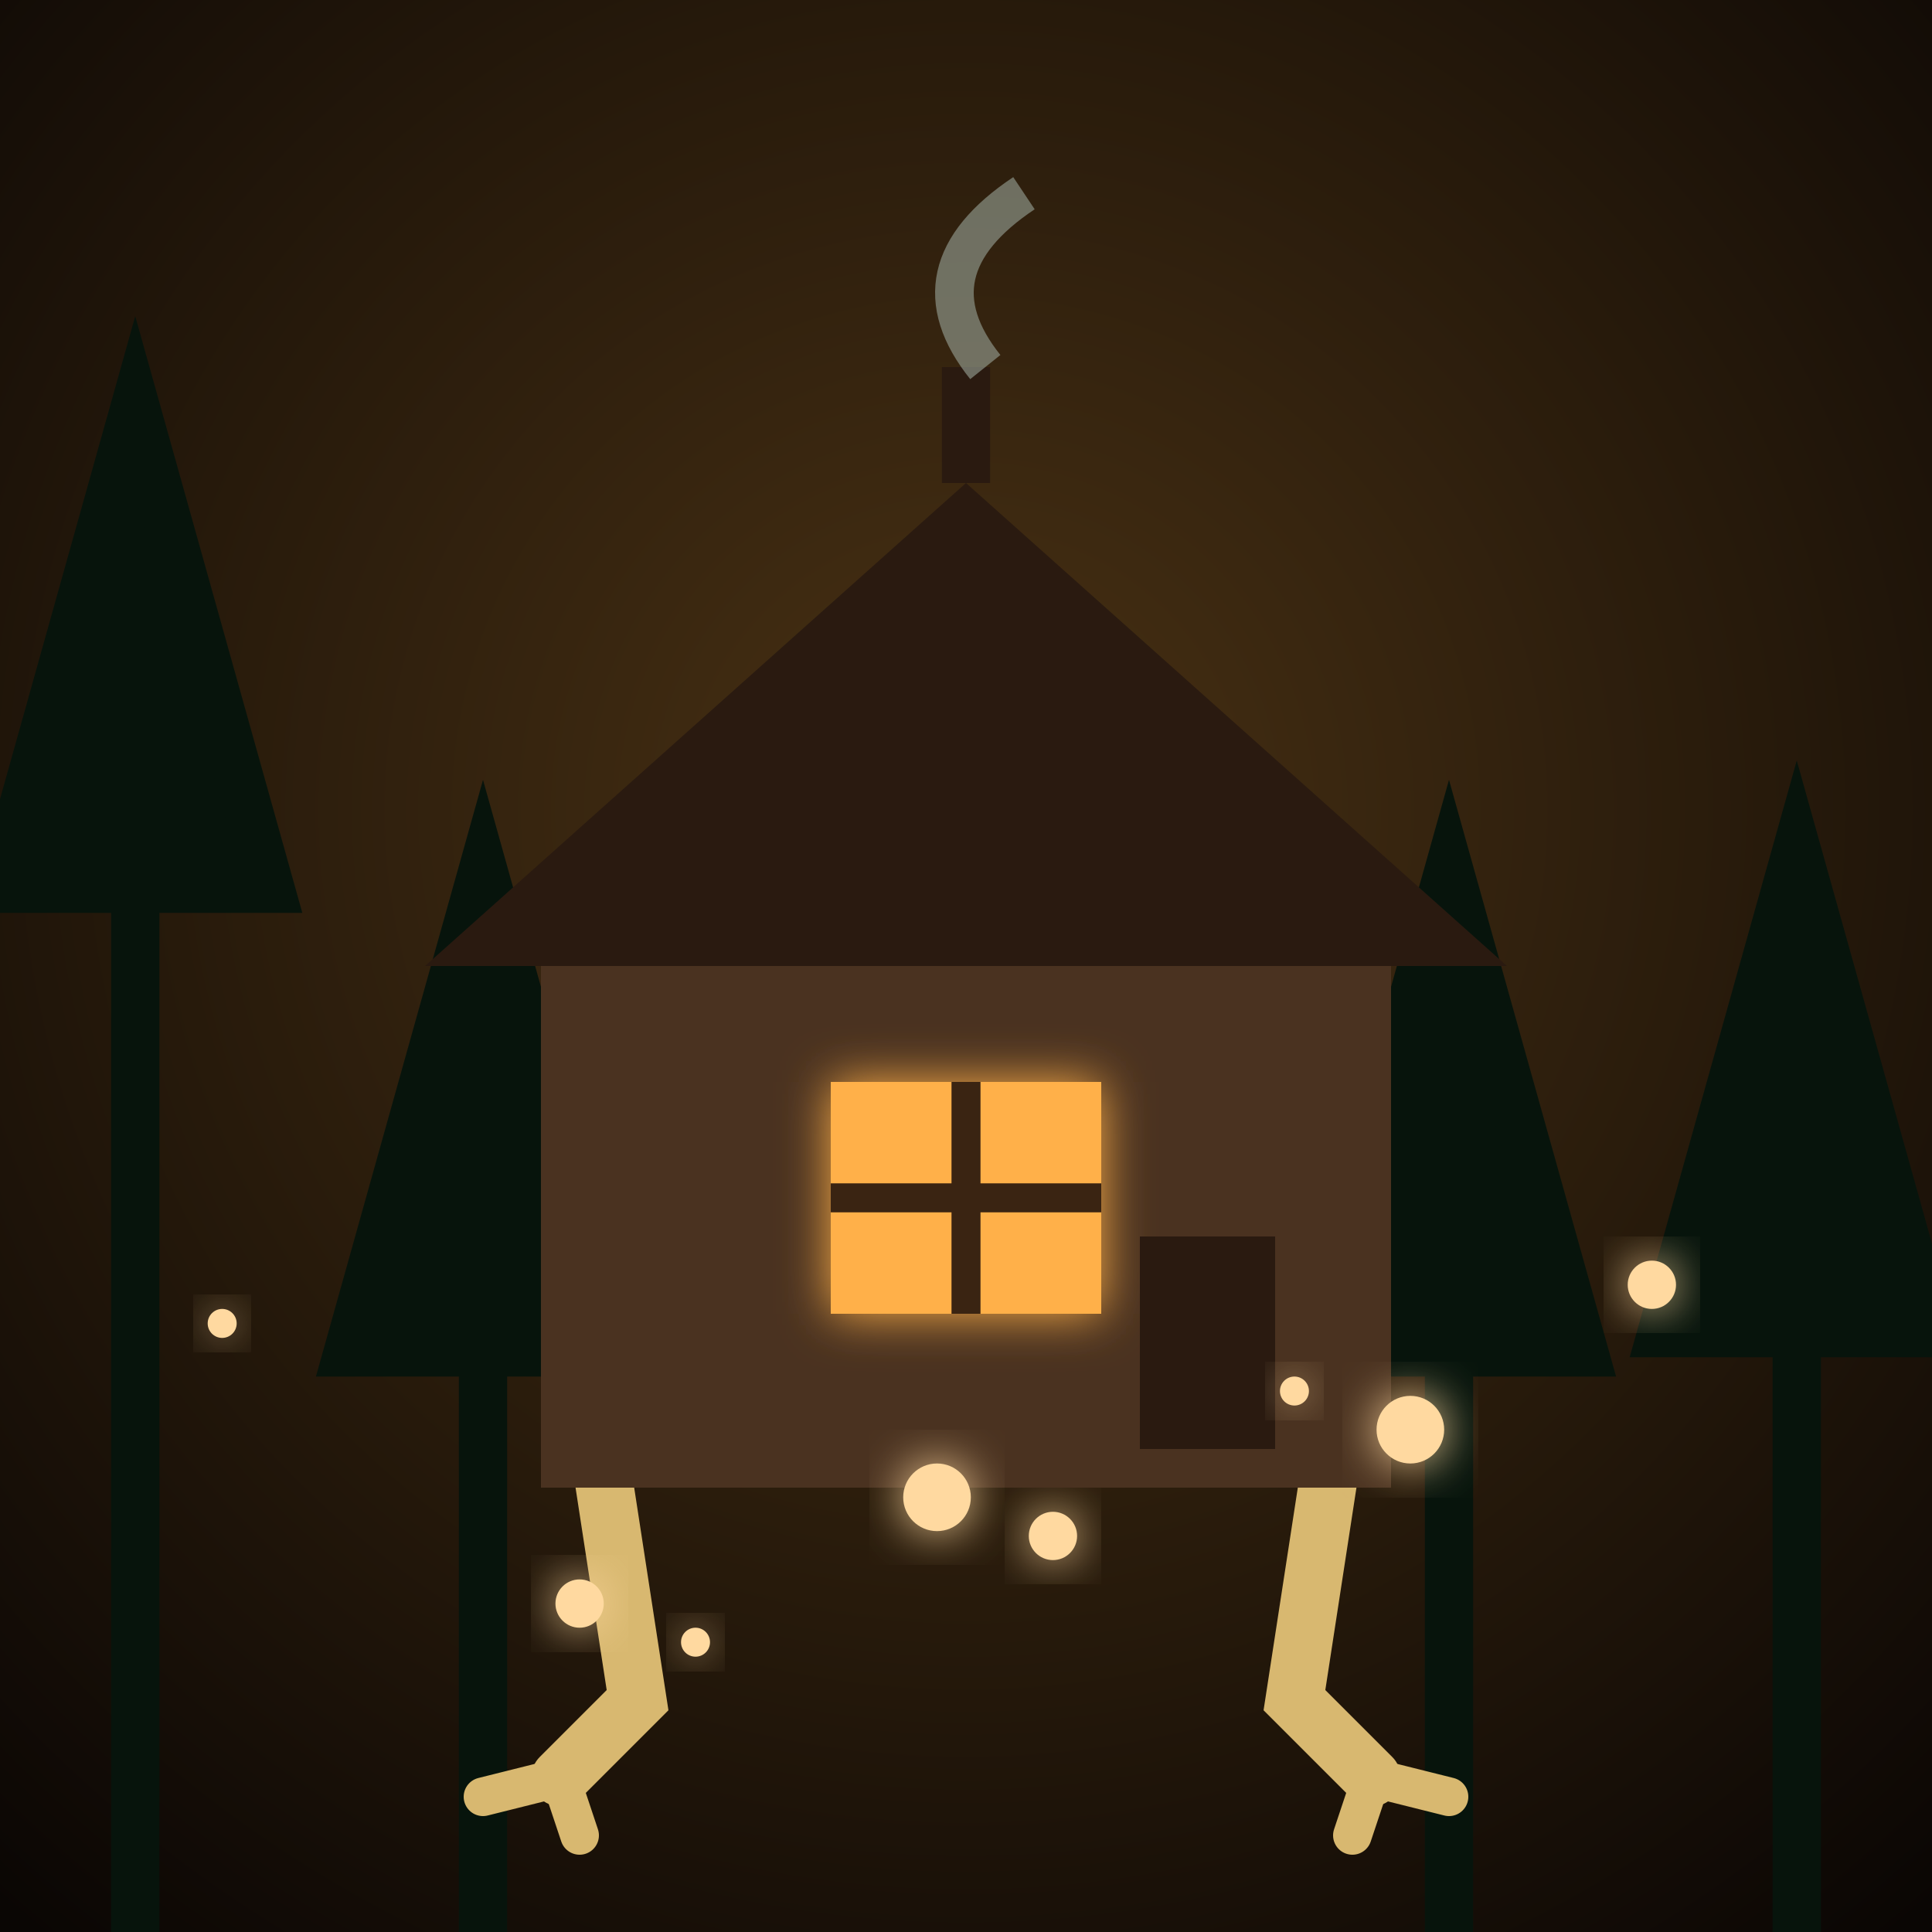
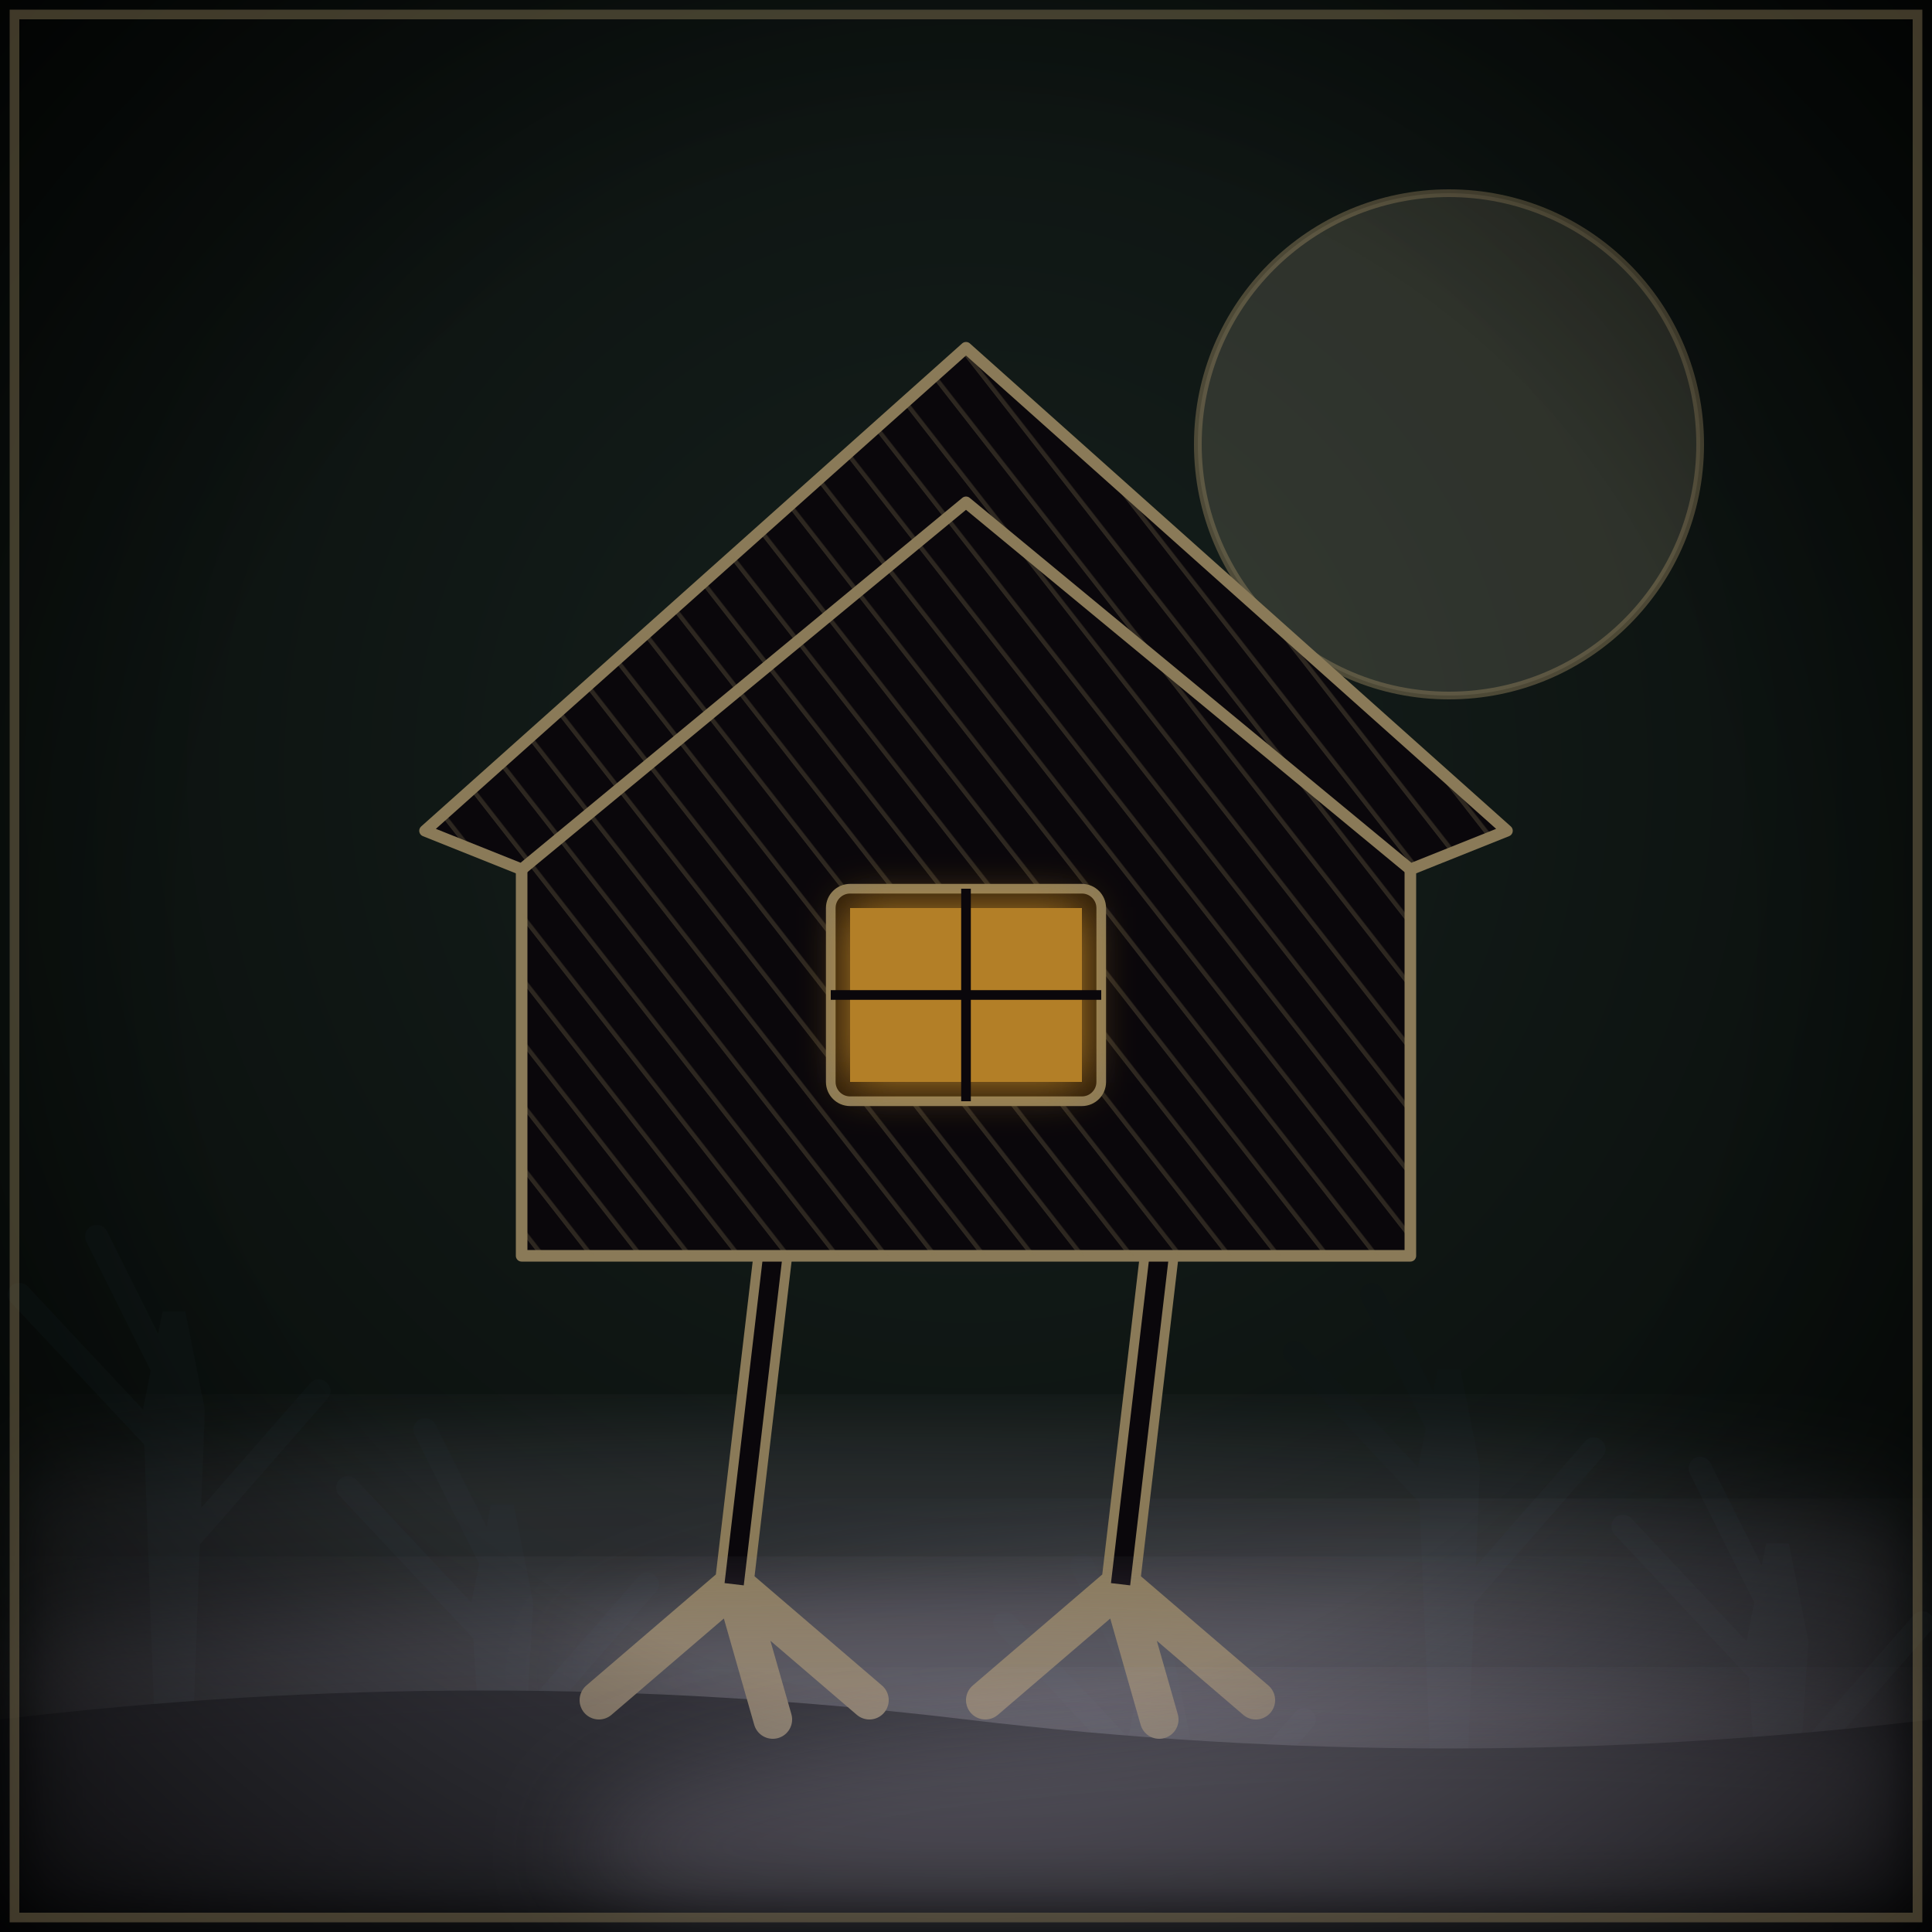
<svg xmlns="http://www.w3.org/2000/svg" viewBox="0 0 200 200">
+   <style>
+ .br{animation:br 5.5s ease-in-out infinite;transform-box:fill-box;transform-origin:50% 100%}
+ .bob{animation:bob 6s ease-in-out infinite;transform-box:fill-box;transform-origin:center}
+ .eye{animation:eye 4.2s ease-in-out infinite}
+ .eye2{animation:eye 3.1s ease-in-out -1.2s infinite}
+ .fl{animation:fl 2.6s ease-in-out infinite;transform-box:fill-box;transform-origin:50% 100%}
+ .dr{animation:dr 16s ease-in-out infinite alternate}
+ .dr2{animation:dr 22s ease-in-out -6s infinite alternate-reverse}
+ .sp{animation:sp 7s linear infinite}
+ .sp2{animation:sp 9s linear -3s infinite}
+ .sw{animation:sw 7s ease-in-out infinite;transform-box:fill-box;transform-origin:50% 100%}
+ .pl{animation:pl 3.4s ease-in-out infinite}
+ @keyframes br{50%{transform:translateY(-2px) scaleY(1.014)}}
+ @keyframes bob{50%{transform:translateY(-3px)}}
+ @keyframes eye{0%,100%{opacity:.5}50%{opacity:1}}
+ @keyframes fl{0%,100%{transform:scaleY(1) skewX(0)}30%{transform:scaleY(1.12) skewX(2deg)}60%{transform:scaleY(.94) skewX(-2deg)}}
+ @keyframes dr{to{transform:translateX(26px)}}
+ @keyframes sp{0%{transform:translateY(0);opacity:0}15%{opacity:.7}100%{transform:translateY(-60px);opacity:0}}
+ @keyframes sw{50%{transform:rotate(1.6deg)}}
+ @keyframes pl{50%{opacity:.35}}
+ @media(prefers-reduced-motion:reduce){*{animation:none!important}}
+ </style>
  <defs>
-     <radialGradient id="bg" cx="50%" cy="42%" r="75%">
-       <stop offset="0" stop-color="#4a3214" />
-       <stop offset="1" stop-color="#0a0604" />
+     <radialGradient id="bg" cx="50%" cy="40%" r="80%">
+       <stop offset="0" stop-color="#16201d" />
+       <stop offset="1" stop-color="#050806" />
    </radialGradient>
-     <filter id="glow" x="-50%" y="-50%" width="200%" height="200%">
-       <feGaussianBlur stdDeviation="2.5" result="b" />
+     <linearGradient id="mi" x1="0" y1="0" x2="0" y2="1">
+       <stop offset="0" stop-color="#9a92a6" stop-opacity="0" />
+       <stop offset="1" stop-color="#9a92a6" stop-opacity=".42" />
+     </linearGradient>
+     <radialGradient id="vg" cx="50%" cy="48%" r="72%">
+       <stop offset=".55" stop-color="#000" stop-opacity="0" />
+       <stop offset="1" stop-color="#000" stop-opacity=".78" />
+     </radialGradient>
+     <pattern id="ht" width="4" height="4" patternUnits="userSpaceOnUse" patternTransform="rotate(38)">
+       <line x1="0" y1="0" x2="0" y2="4" stroke="#000" stroke-opacity=".38" stroke-width="1" />
+     </pattern>
+     <pattern id="hd" width="4" height="4" patternUnits="userSpaceOnUse" patternTransform="rotate(-38)">
+       <line x1="0" y1="0" x2="0" y2="4" stroke="#8a7a58" stroke-opacity=".28" stroke-width=".9" />
+     </pattern>
+     <filter id="gl" x="-60%" y="-60%" width="220%" height="220%">
+       <feGaussianBlur stdDeviation="2.4" result="b" />
      <feMerge>
        <feMergeNode in="b" />
        <feMergeNode in="SourceGraphic" />
      </feMerge>
    </filter>
-     <filter id="soft">
-       <feGaussianBlur stdDeviation="6" />
+     <filter id="bl">
+       <feGaussianBlur stdDeviation="5" />
    </filter>
  </defs>
-   <style>
- .bob{animation:bob 4s ease-in-out infinite;transform-box:fill-box;transform-origin:center}
- .blink{animation:blink 5s infinite;transform-box:fill-box;transform-origin:center}
- .fl{animation:fl 3s ease-in-out infinite}
- .fl2{animation:fl 4.4s ease-in-out -1.5s infinite}
- .sway{animation:sway 5s ease-in-out infinite;transform-box:fill-box;transform-origin:50% 100%}
- .pulse{animation:pulse 2.4s ease-in-out infinite;transform-box:fill-box;transform-origin:center}
- .rise{animation:rise 4s linear infinite}
- @keyframes bob{50%{transform:translateY(-3px)}}
- @keyframes blink{0%,92%,100%{transform:scaleY(1)}95%{transform:scaleY(.1)}}
- @keyframes fl{50%{opacity:.35}}
- @keyframes sway{50%{transform:rotate(2.5deg)}}
- @keyframes pulse{50%{transform:scale(1.12);opacity:.7}}
- @keyframes rise{0%{transform:translateY(0);opacity:0}20%{opacity:.9}100%{transform:translateY(-70px);opacity:0}}
- @media(prefers-reduced-motion:reduce){*{animation:none!important}}
- 
- </style>
  <rect width="200" height="200" fill="url(#bg)" />
-   <path d="M14 200 L14 62 M0 92 L14 42 L28 92Z" fill="#07140c" stroke="#07140c" stroke-width="5" />
-   <path d="M50 200 L50 110 M36 140 L50 90 L64 140Z" fill="#07140c" stroke="#07140c" stroke-width="5" />
-   <path d="M150 200 L150 110 M136 140 L150 90 L164 140Z" fill="#07140c" stroke="#07140c" stroke-width="5" />
-   <path d="M186 200 L186 108 M172 138 L186 88 L200 138Z" fill="#07140c" stroke="#07140c" stroke-width="5" />
-   <g class="bob">
-     <path d="M62 150 L66 176 L58 184 M138 150 L134 176 L142 184" stroke="#d8b870" stroke-width="6" fill="none" stroke-linecap="round" />
-     <path d="M58 184 l-8 2 M58 184 l2 6 M142 184 l8 2 M142 184 l-2 6" stroke="#d8b870" stroke-width="4" stroke-linecap="round" />
-     <rect x="56" y="96" width="88" height="58" fill="#4a3220" />
-     <path d="M44 100 L100 50 L156 100Z" fill="#2a1a10" />
-     <path d="M100 50 L100 38" stroke="#2a1a10" stroke-width="5" />
-     <rect x="86" y="112" width="28" height="24" fill="#ffb04a" filter="url(#glow)" class="fl" />
-     <path d="M86 124 h28 M100 112 v24" stroke="#3a2412" stroke-width="3" />
-     <path d="M118 150 l0 -22 l14 0 l0 22z" fill="#2a1a10" />
-     <path class="rise" d="M102 38 q-8 -10 4 -18" stroke="#9aa59a" stroke-width="4" fill="none" opacity=".6" />
+   <circle cx="150" cy="46" r="26" fill="#d8cfae" opacity="0.16" />
+   <circle cx="150" cy="46" r="26" fill="none" stroke="#8a7a58" stroke-opacity=".5" stroke-width=".8" />
+   <path d="M18 200 L16 146 L18 136 L20 146 Z M17 150 L2 134 M19 160 L33 144 M18 144 L10 128" stroke="#0e1514" stroke-width="2.4" fill="#0e1514" stroke-linecap="round" opacity=".95" />
+   <path d="M52 200 L50 166 L52 156 L54 166 Z M51 170 L36 154 M53 180 L67 164 M52 164 L44 148" stroke="#0e1514" stroke-width="2.4" fill="#0e1514" stroke-linecap="round" opacity=".95" />
+   <path d="M150 200 L148 152 L150 142 L152 152 Z M149 156 L134 140 M151 166 L165 150 M150 150 L142 134" stroke="#0e1514" stroke-width="2.4" fill="#0e1514" stroke-linecap="round" opacity=".95" />
+   <path d="M184 200 L182 170 L184 160 L186 170 Z M183 174 L168 158 M185 184 L199 168 M184 168 L176 152" stroke="#0e1514" stroke-width="2.4" fill="#0e1514" stroke-linecap="round" opacity=".95" />
+   <path d="M120 200 L118 180 L120 170 L122 180 Z M119 184 L104 168 M121 194 L135 178 M120 178 L112 162" stroke="#0e1514" stroke-width="2.4" fill="#0e1514" stroke-linecap="round" opacity=".95" />
+   <g class="dr2">
+     <ellipse cx="90" cy="166" rx="130" ry="18.0" fill="#9a92a6" opacity="0.193" filter="url(#bl)" />
+     <ellipse cx="150" cy="173.2" rx="90" ry="15.0" fill="#b0a8bb" opacity="0.165" filter="url(#bl)" />
  </g>
-   <circle class="rise" cx="72" cy="170" r="1.5" fill="#ffd9a0" filter="url(#glow)" style="animation-delay:0.0s" />
-   <circle class="rise" cx="109" cy="159" r="2.5" fill="#ffd9a0" filter="url(#glow)" style="animation-delay:3.1s" />
-   <circle class="rise" cx="146" cy="148" r="3.5" fill="#ffd9a0" filter="url(#glow)" style="animation-delay:2.2s" />
-   <circle class="rise" cx="23" cy="137" r="1.5" fill="#ffd9a0" filter="url(#glow)" style="animation-delay:1.3s" />
-   <circle class="rise" cx="60" cy="166" r="2.5" fill="#ffd9a0" filter="url(#glow)" style="animation-delay:0.4s" />
-   <circle class="rise" cx="97" cy="155" r="3.5" fill="#ffd9a0" filter="url(#glow)" style="animation-delay:3.5s" />
-   <circle class="rise" cx="134" cy="144" r="1.5" fill="#ffd9a0" filter="url(#glow)" style="animation-delay:2.6s" />
-   <circle class="rise" cx="171" cy="133" r="2.5" fill="#ffd9a0" filter="url(#glow)" style="animation-delay:1.7s" />
-   <rect width="200" height="200" fill="none" stroke="#000" stroke-opacity=".0" />
+   <path d="M0 178 Q50 172 100 178 T200 178 V200 H0 Z" fill="#06090a" />
+   <g class="br">
+     <path d="M80 130 L76 164 L62 176 M76 164 L80 178 M76 164 L90 176" stroke="#8a7a58" stroke-width="4" fill="none" stroke-linecap="round" />
+     <path d="M80 130 L76 164" stroke="#0a070b" stroke-width="2" />
+     <path d="M120 130 L116 164 L102 176 M116 164 L120 178 M116 164 L130 176" stroke="#8a7a58" stroke-width="4" fill="none" stroke-linecap="round" />
+     <path d="M120 130 L116 164" stroke="#0a070b" stroke-width="2" />
+     <path d="M54 130 L54 84 L100 46 L146 84 L146 130 Z" fill="#0a070b" stroke="#8a7a58" stroke-width="1.2" stroke-linejoin="round" />
+     <path d="M54 130 L54 84 L100 46 L146 84 L146 130 Z" fill="url(#hd)" opacity="1" />
+     <path d="M44 86 L100 36 L156 86 L146 90 L100 52 L54 90 Z" fill="#0a070b" stroke="#8a7a58" stroke-width="1.2" stroke-linejoin="round" />
+     <path d="M44 86 L100 36 L156 86 L146 90 L100 52 L54 90 Z" fill="url(#hd)" opacity="1" />
+     <rect x="86" y="92" width="28" height="22" rx="2" fill="#2a1a08" stroke="#8a7a58" />
+     <g class="fl">
+       <rect x="88" y="94" width="24" height="18" fill="#e0a030" opacity=".75" filter="url(#gl)" />
+     </g>
+     <path d="M100 92 V114 M86 103 H114" stroke="#0a070b" />
+   </g>
+   <g class="dr">
+     <ellipse cx="90" cy="184" rx="130" ry="19.0" fill="#9a92a6" opacity="0.315" filter="url(#bl)" />
+     <ellipse cx="150" cy="191.6" rx="90" ry="15.833" fill="#b0a8bb" opacity="0.27" filter="url(#bl)" />
+   </g>
+   <rect width="200" height="200" fill="url(#vg)" />
+   <rect x="1.5" y="1.5" width="197" height="197" fill="none" stroke="#8a7a58" stroke-opacity=".45" stroke-width="1" />
</svg>
